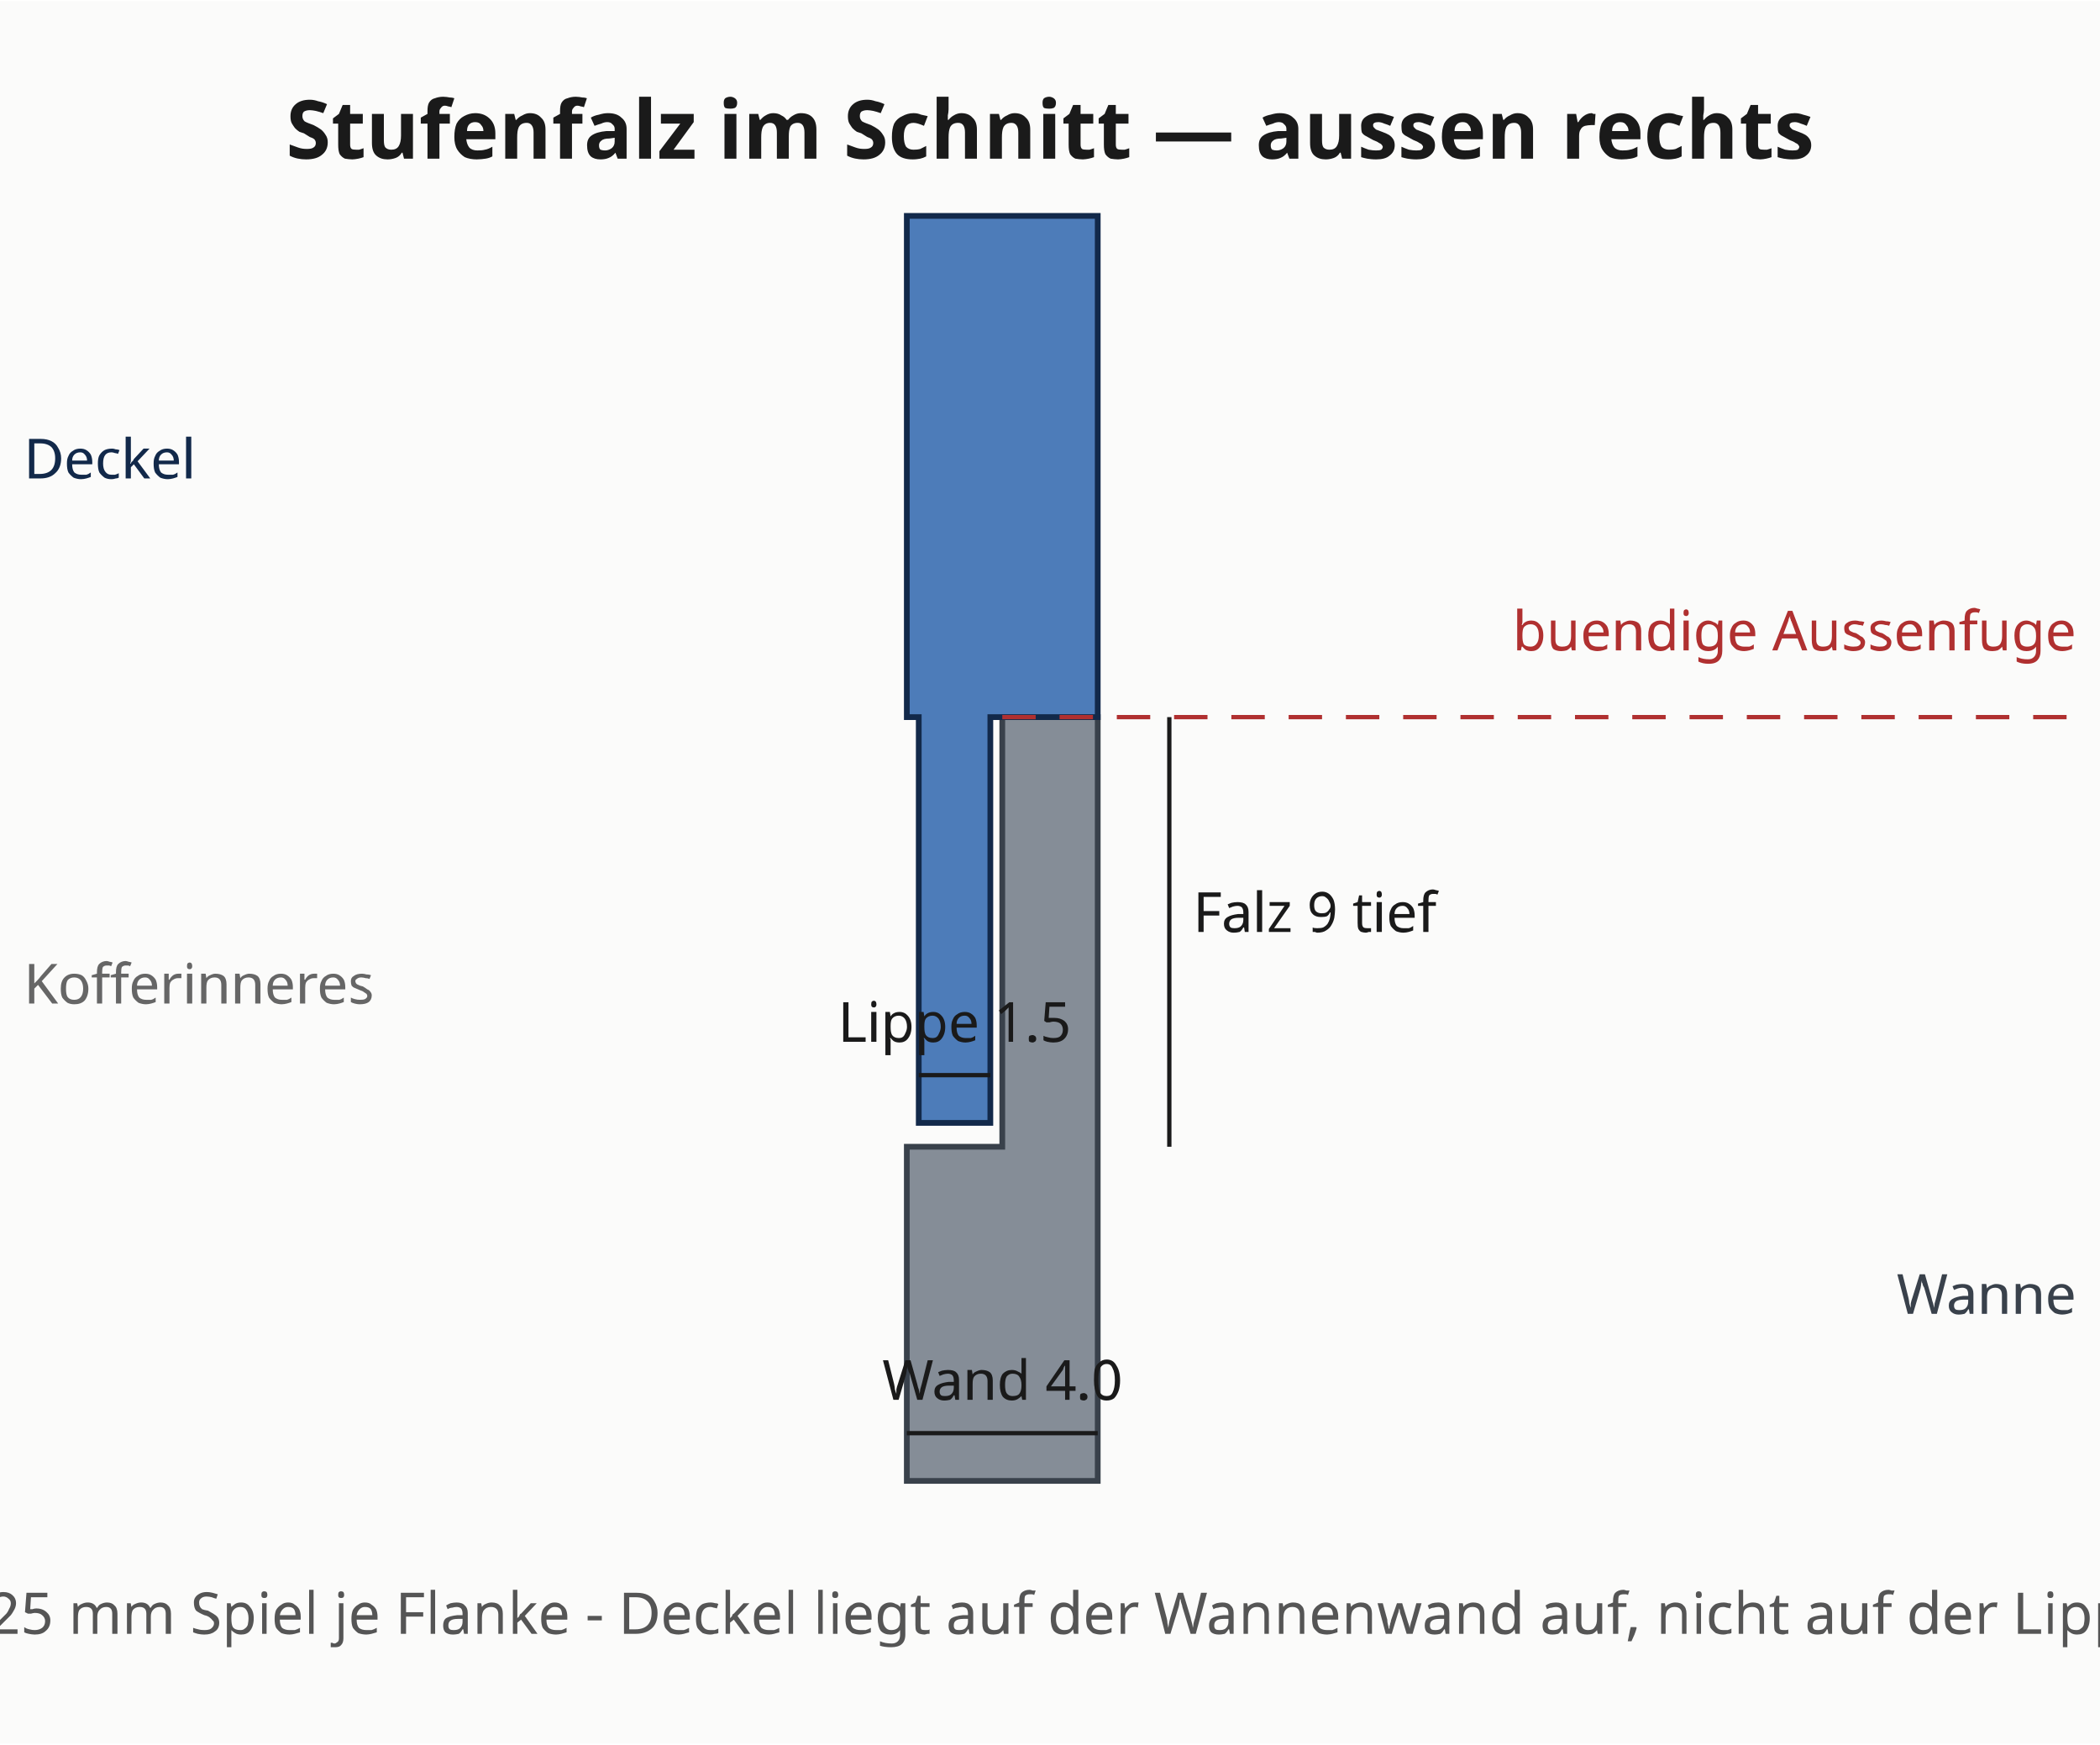
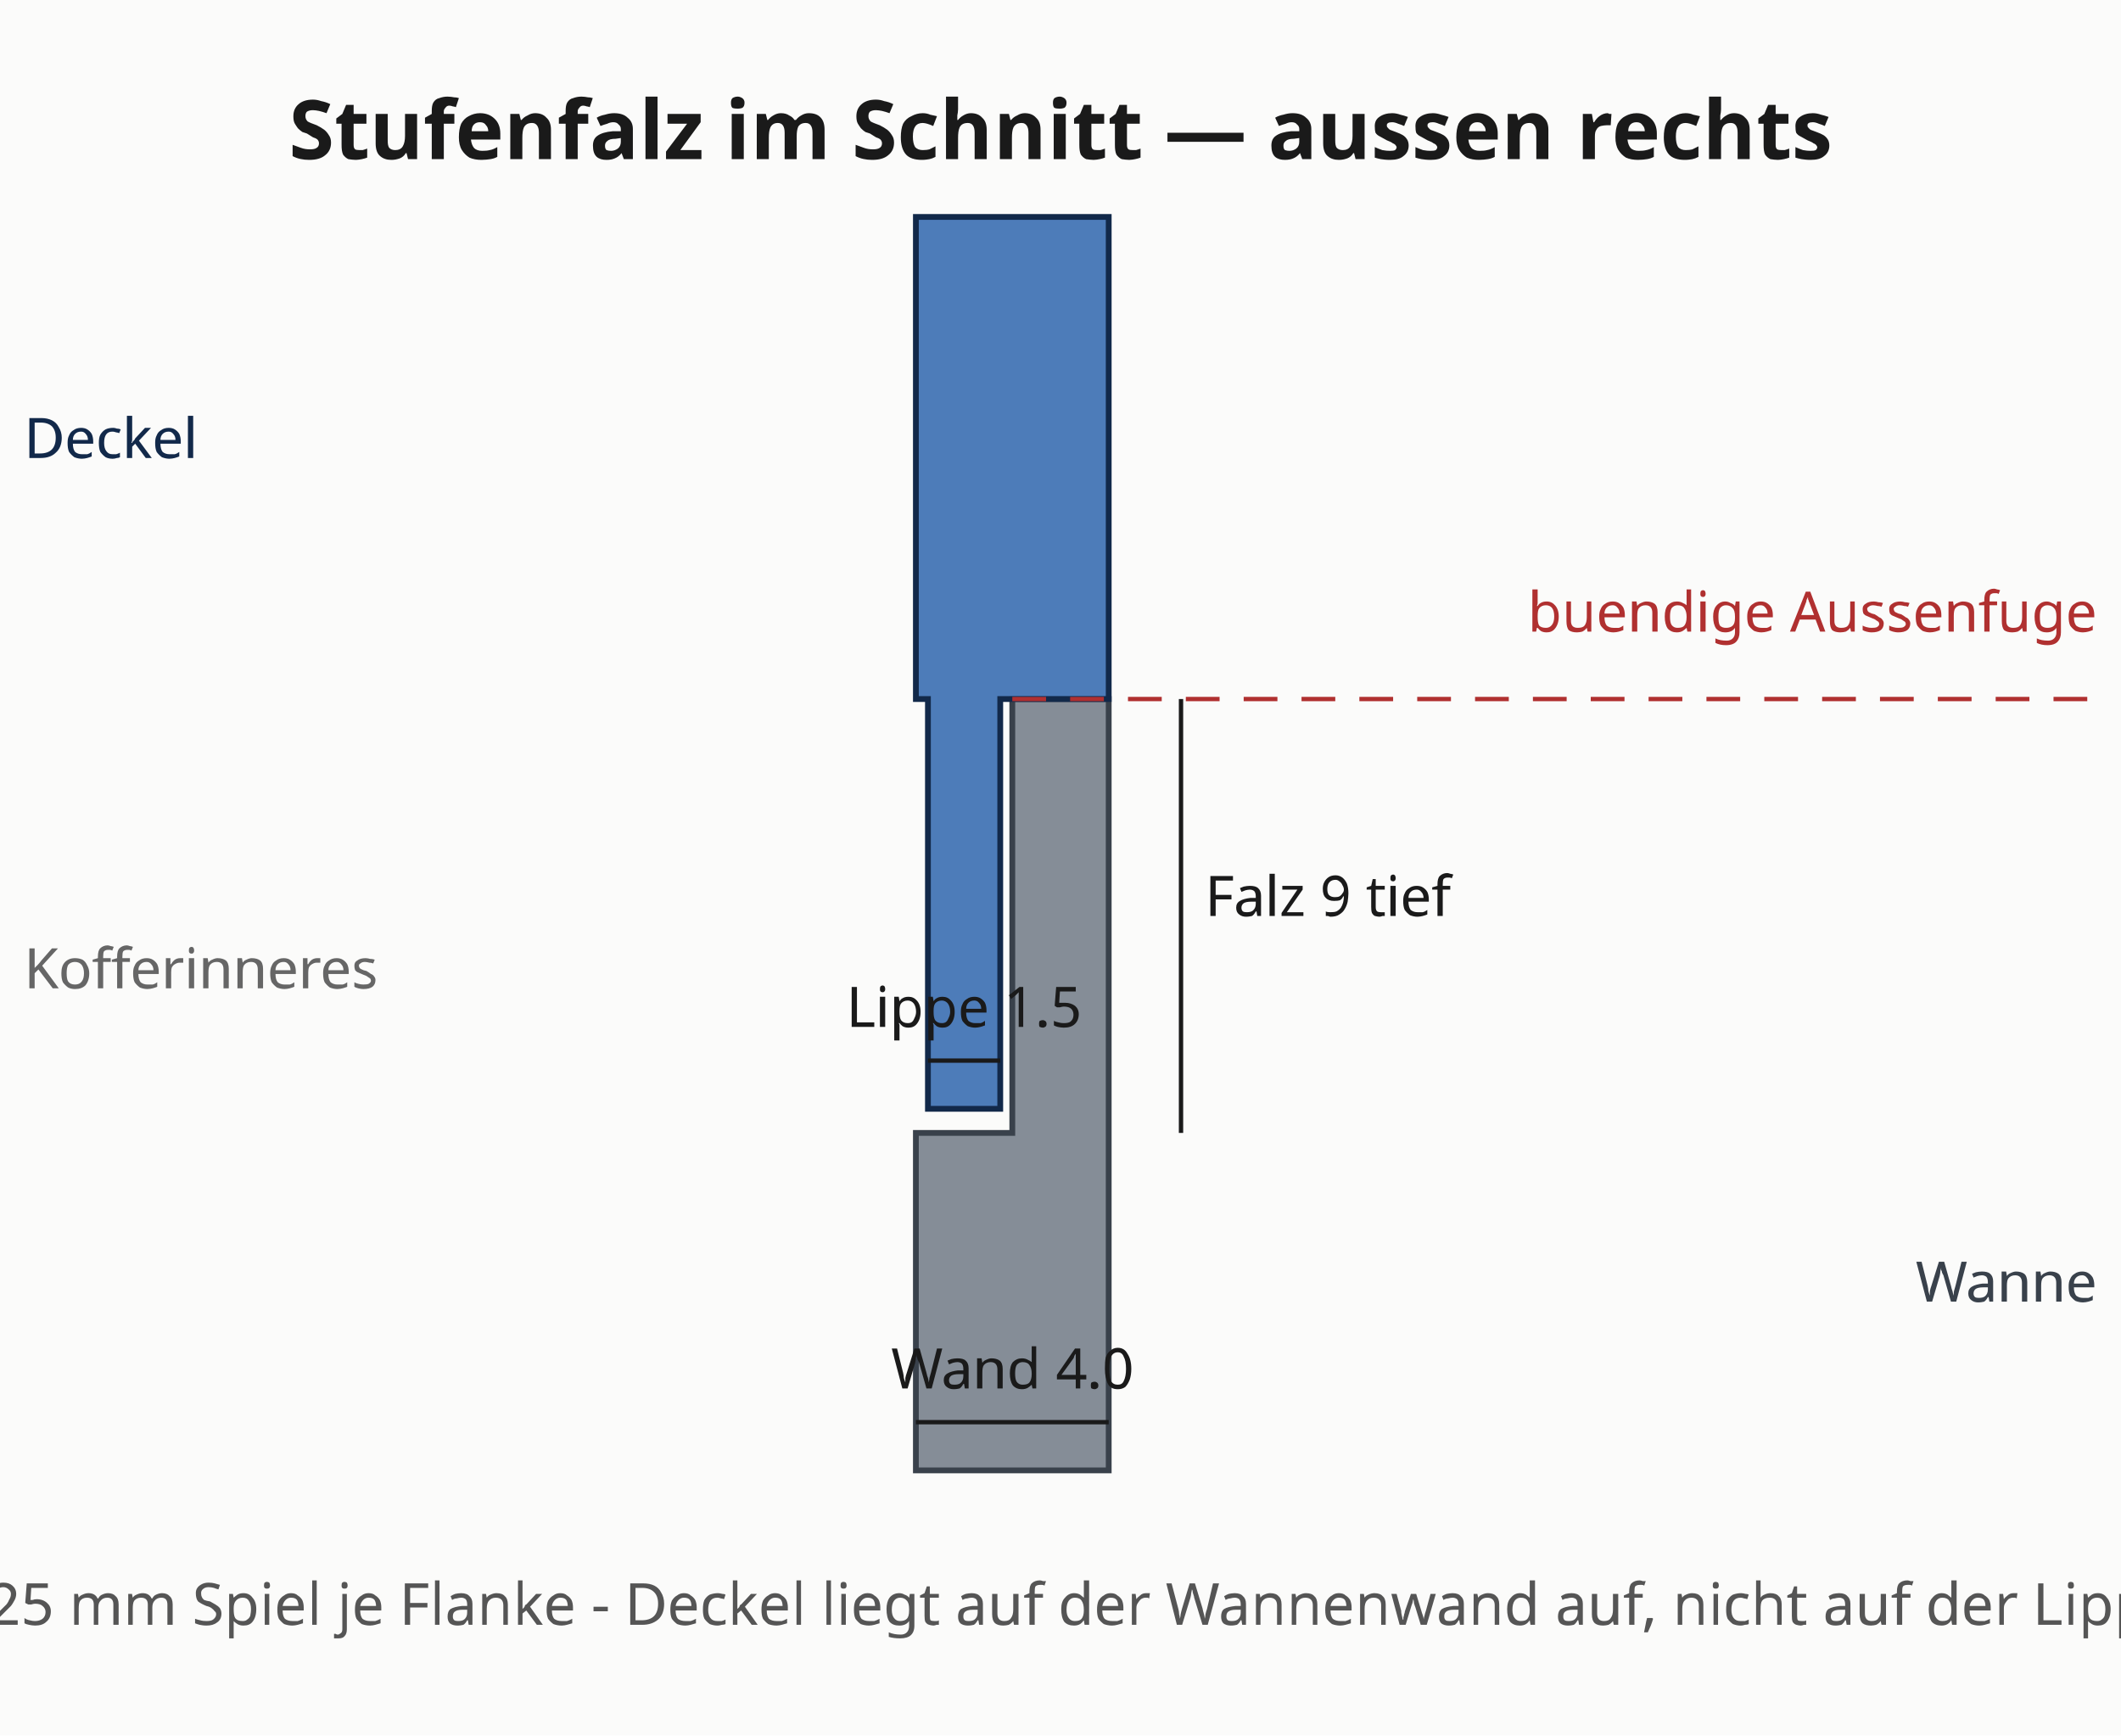
- <svg xmlns="http://www.w3.org/2000/svg" width="484" height="402" viewBox="-19.00 -54.00 44.00 36.50">
-   <rect x="-19.00" y="-54.00" width="44.00" height="36.50" fill="#fbfbfa" />
-   <text x="3.00" y="-50.70" font-family="sans-serif" font-size="1.7" font-weight="600" text-anchor="middle" fill="#1a1a1a">Stufenfalz im Schnitt — aussen rechts</text>
+ <svg xmlns="http://www.w3.org/2000/svg" width="484" height="396" viewBox="-19.00 -53.50 44.00 36.00">
+   <rect x="-19.00" y="-53.50" width="44.00" height="36.00" fill="#fbfbfa" />
+   <text x="3.00" y="-50.20" font-family="sans-serif" font-size="1.7" font-weight="600" text-anchor="middle" fill="#1a1a1a">Stufenfalz im Schnitt — aussen rechts</text>
  <polygon points="0.000,-23.000 4.000,-23.000 4.000,-39.000 2.000,-39.000 2.000,-30.000 0.000,-30.000" fill="#78818c" fill-opacity="0.9" stroke="#39414b" stroke-width="0.12" />
-   <polygon points="0.250,-30.500 1.750,-30.500 1.750,-39.000 4.000,-39.000 4.000,-49.500 0.000,-49.500 0.000,-39.000 0.250,-39.000" fill="#3a6eb2" fill-opacity="0.9" stroke="#12294a" stroke-width="0.12" />
+   <polygon points="0.250,-30.500 1.750,-30.500 1.750,-39.000 4.000,-39.000 4.000,-49.000 0.000,-49.000 0.000,-39.000 0.250,-39.000" fill="#3a6eb2" fill-opacity="0.9" stroke="#12294a" stroke-width="0.12" />
  <line x1="5.50" y1="-30.00" x2="5.50" y2="-39.00" stroke="#1a1a1a" stroke-width="0.09" />
  <text x="6.00" y="-34.50" font-family="sans-serif" font-size="1.15" text-anchor="start" fill="#1a1a1a">Falz 9 tief</text>
  <line x1="0.25" y1="-31.50" x2="1.75" y2="-31.50" stroke="#1a1a1a" stroke-width="0.09" />
  <text x="1.00" y="-32.20" font-family="sans-serif" font-size="1.15" text-anchor="middle" fill="#1a1a1a">Lippe 1.5</text>
  <line x1="0.00" y1="-24.00" x2="4.00" y2="-24.00" stroke="#1a1a1a" stroke-width="0.09" />
  <text x="2.00" y="-24.70" font-family="sans-serif" font-size="1.15" text-anchor="middle" fill="#1a1a1a">Wand 4.0</text>
  <text x="24.50" y="-40.40" font-family="sans-serif" font-size="1.15" text-anchor="end" fill="#b03030">buendige Aussenfuge</text>
  <line x1="2.00" y1="-39.00" x2="24.50" y2="-39.00" stroke="#b03030" stroke-width="0.09" stroke-dasharray="0.7 0.5" />
  <text x="-18.50" y="-33.00" font-family="sans-serif" font-size="1.15" text-anchor="start" fill="#666">Kofferinneres</text>
  <text x="-18.50" y="-44.00" font-family="sans-serif" font-size="1.15" text-anchor="start" fill="#12294a">Deckel</text>
  <text x="24.50" y="-26.50" font-family="sans-serif" font-size="1.15" text-anchor="end" fill="#39414b">Wanne</text>
  <text x="3.00" y="-19.80" font-family="sans-serif" font-size="1.2" text-anchor="middle" fill="#555">0.25 mm Spiel je Flanke - Deckel liegt auf der Wannenwand auf, nicht auf der Lippe</text>
</svg>
